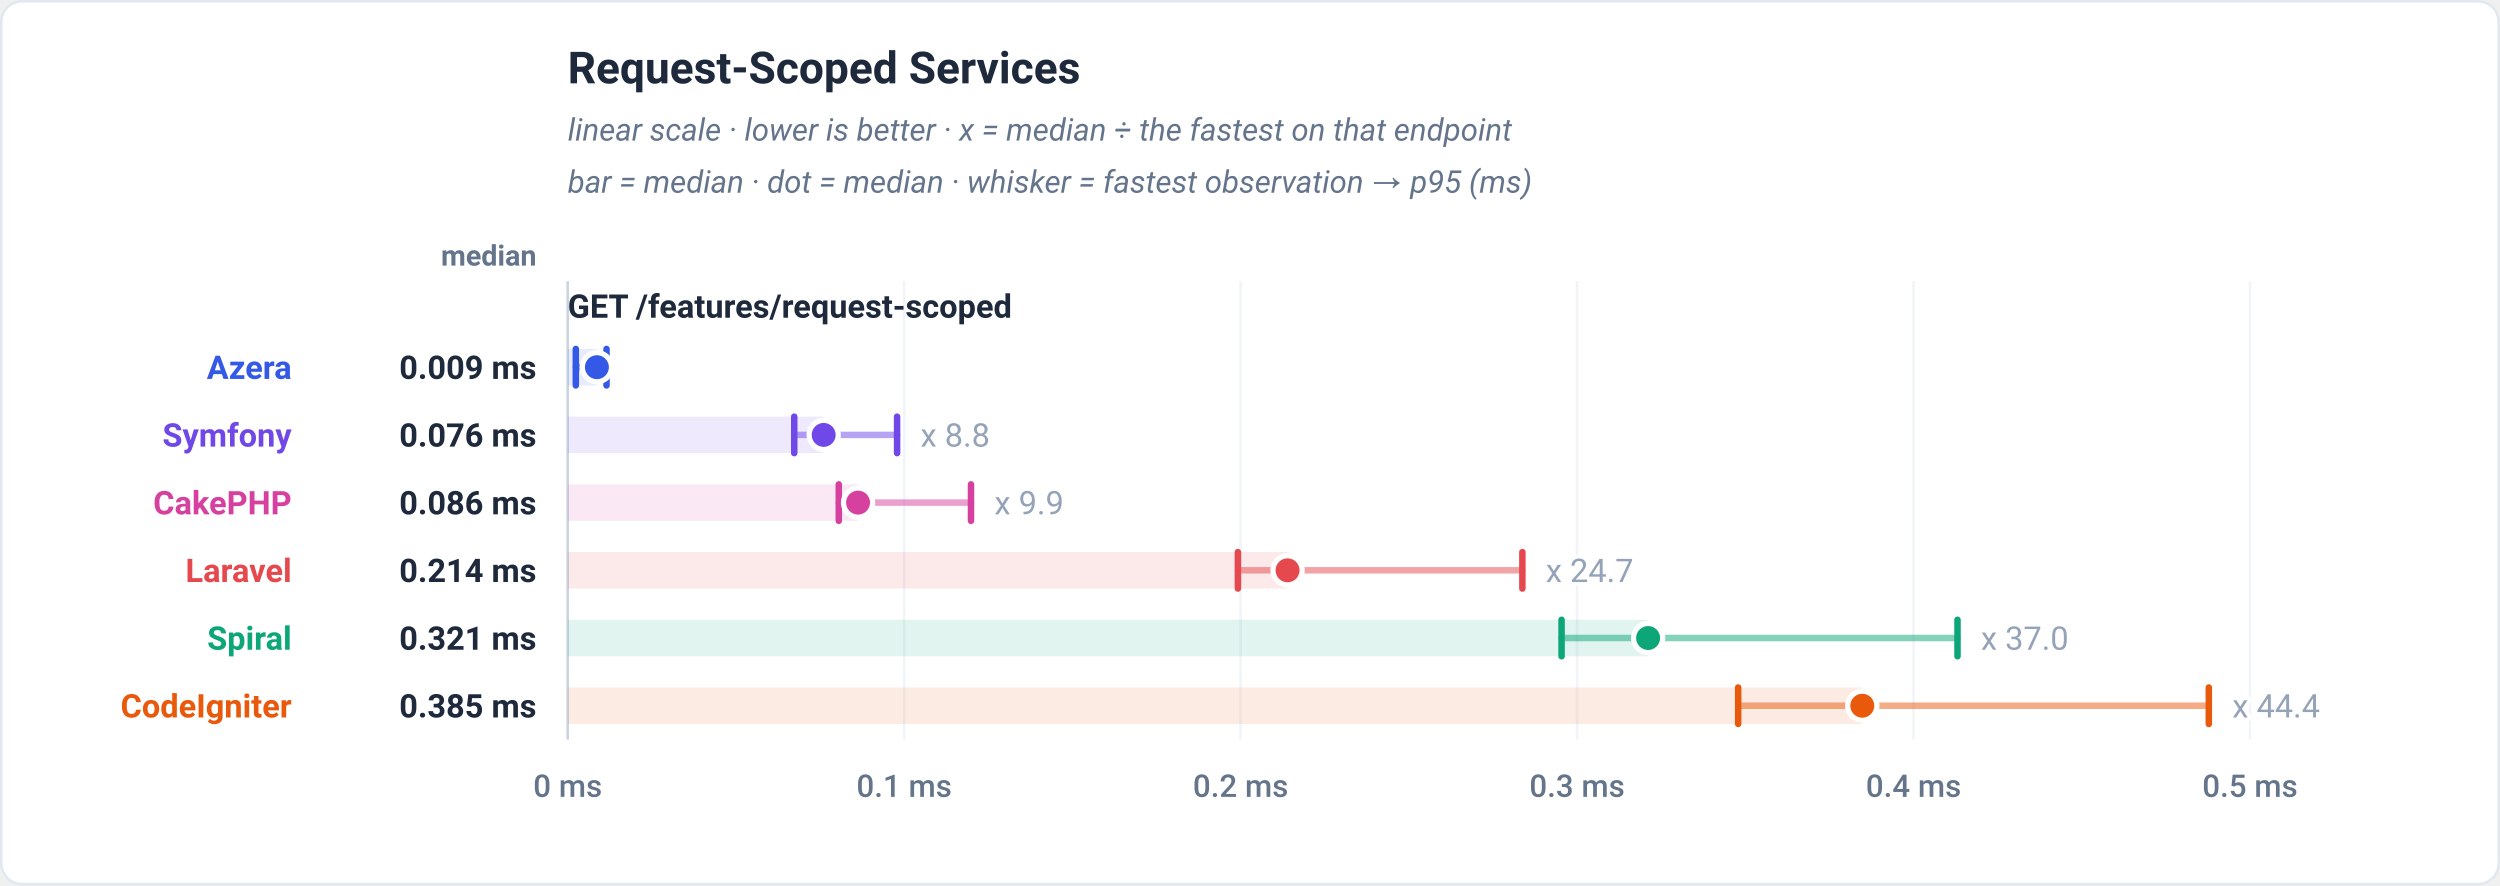
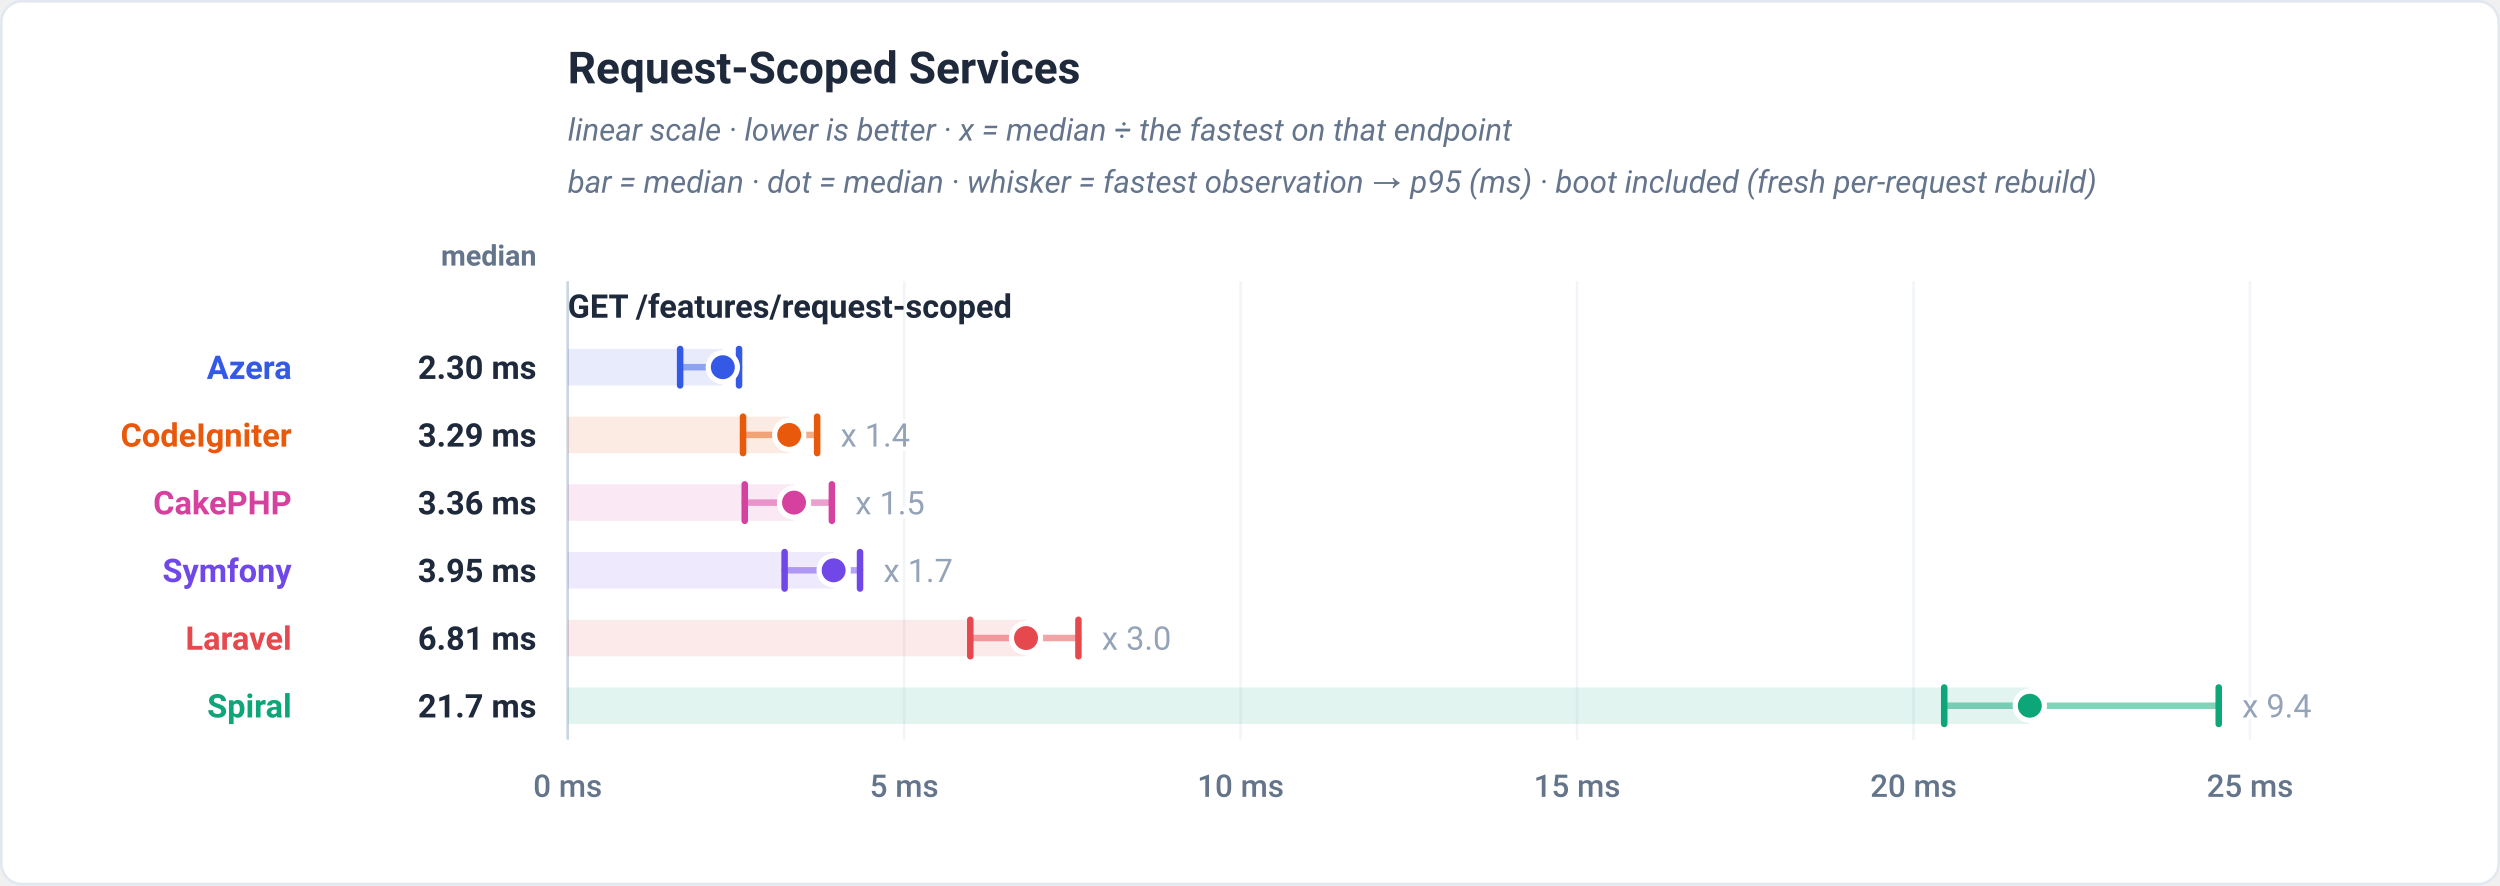
<svg xmlns="http://www.w3.org/2000/svg" viewBox="0 0 960 340" width="960" height="340" role="img" font-family="-apple-system,BlinkMacSystemFont,'Segoe UI',Roboto,Helvetica,Arial,sans-serif">
  <rect x="0.5" y="0.5" width="959" height="339" rx="8" fill="#ffffff" stroke="#e2e8f0" />
  <text x="218" y="32" font-family="-apple-system,BlinkMacSystemFont,'Segoe UI',Roboto,Helvetica,Arial,sans-serif" font-size="17" font-weight="700" fill="#1e293b" text-anchor="start">Request-Scoped Services</text>
  <text x="218" y="54" font-family="-apple-system,BlinkMacSystemFont,'Segoe UI',Roboto,Helvetica,Arial,sans-serif" font-size="12" font-weight="400" fill="#64748b" text-anchor="start" font-style="italic">linear scale · lower is better · x = median ÷ the fastest on that endpoint</text>
-   <text x="218" y="74" font-family="-apple-system,BlinkMacSystemFont,'Segoe UI',Roboto,Helvetica,Arial,sans-serif" font-size="12" font-weight="400" fill="#64748b" text-anchor="start" font-style="italic">bar = median · dot = median · whisker = fastest observation → p95 (ms)</text>
+   <text x="218" y="74" font-family="-apple-system,BlinkMacSystemFont,'Segoe UI',Roboto,Helvetica,Arial,sans-serif" font-size="12" font-weight="400" fill="#64748b" text-anchor="start" font-style="italic">bar = median · dot = median · whisker = fastest observation → p95 (ms) · boot included (fresh per-request rebuild)</text>
  <text x="206" y="102" font-family="-apple-system,BlinkMacSystemFont,'Segoe UI',Roboto,Helvetica,Arial,sans-serif" font-size="11" font-weight="600" fill="#64748b" text-anchor="end">median</text>
  <line x1="218" y1="108" x2="218" y2="284" stroke="#f1f5f9" stroke-width="1" />
  <text x="218" y="306" font-family="-apple-system,BlinkMacSystemFont,'Segoe UI',Roboto,Helvetica,Arial,sans-serif" font-size="12" font-weight="500" fill="#64748b" text-anchor="middle">0 ms</text>
  <line x1="347.2" y1="108" x2="347.2" y2="284" stroke="#f1f5f9" stroke-width="1" />
-   <text x="347.2" y="306" font-family="-apple-system,BlinkMacSystemFont,'Segoe UI',Roboto,Helvetica,Arial,sans-serif" font-size="12" font-weight="500" fill="#64748b" text-anchor="middle">0.1 ms</text>
+   <text x="347.2" y="306" font-family="-apple-system,BlinkMacSystemFont,'Segoe UI',Roboto,Helvetica,Arial,sans-serif" font-size="12" font-weight="500" fill="#64748b" text-anchor="middle">5 ms</text>
  <line x1="476.4" y1="108" x2="476.4" y2="284" stroke="#f1f5f9" stroke-width="1" />
-   <text x="476.4" y="306" font-family="-apple-system,BlinkMacSystemFont,'Segoe UI',Roboto,Helvetica,Arial,sans-serif" font-size="12" font-weight="500" fill="#64748b" text-anchor="middle">0.2 ms</text>
+   <text x="476.4" y="306" font-family="-apple-system,BlinkMacSystemFont,'Segoe UI',Roboto,Helvetica,Arial,sans-serif" font-size="12" font-weight="500" fill="#64748b" text-anchor="middle">10 ms</text>
  <line x1="605.6" y1="108" x2="605.6" y2="284" stroke="#f1f5f9" stroke-width="1" />
-   <text x="605.6" y="306" font-family="-apple-system,BlinkMacSystemFont,'Segoe UI',Roboto,Helvetica,Arial,sans-serif" font-size="12" font-weight="500" fill="#64748b" text-anchor="middle">0.3 ms</text>
+   <text x="605.6" y="306" font-family="-apple-system,BlinkMacSystemFont,'Segoe UI',Roboto,Helvetica,Arial,sans-serif" font-size="12" font-weight="500" fill="#64748b" text-anchor="middle">15 ms</text>
  <line x1="734.8" y1="108" x2="734.8" y2="284" stroke="#f1f5f9" stroke-width="1" />
-   <text x="734.8" y="306" font-family="-apple-system,BlinkMacSystemFont,'Segoe UI',Roboto,Helvetica,Arial,sans-serif" font-size="12" font-weight="500" fill="#64748b" text-anchor="middle">0.4 ms</text>
+   <text x="734.8" y="306" font-family="-apple-system,BlinkMacSystemFont,'Segoe UI',Roboto,Helvetica,Arial,sans-serif" font-size="12" font-weight="500" fill="#64748b" text-anchor="middle">20 ms</text>
  <line x1="864" y1="108" x2="864" y2="284" stroke="#f1f5f9" stroke-width="1" />
-   <text x="864" y="306" font-family="-apple-system,BlinkMacSystemFont,'Segoe UI',Roboto,Helvetica,Arial,sans-serif" font-size="12" font-weight="500" fill="#64748b" text-anchor="middle">0.5 ms</text>
+   <text x="864" y="306" font-family="-apple-system,BlinkMacSystemFont,'Segoe UI',Roboto,Helvetica,Arial,sans-serif" font-size="12" font-weight="500" fill="#64748b" text-anchor="middle">25 ms</text>
  <line x1="218" y1="108" x2="218" y2="284" stroke="#cbd5e1" stroke-width="1" />
  <text x="218" y="122" font-family="-apple-system,BlinkMacSystemFont,'Segoe UI',Roboto,Helvetica,Arial,sans-serif" font-size="12.5" font-weight="700" fill="#1e293b" text-anchor="start">GET /features/request-scoped</text>
-   <rect x="218" y="134" width="11.21" height="14" fill="#3459e6" fill-opacity="0.12" />
-   <line x1="221.11" y1="141" x2="232.9" y2="141" stroke="#3459e6" stroke-width="2.5" stroke-linecap="round" opacity="0.5" />
-   <line x1="221.11" y1="134" x2="221.11" y2="148" stroke="#3459e6" stroke-width="2.5" stroke-linecap="round" />
-   <line x1="232.9" y1="134" x2="232.9" y2="148" stroke="#3459e6" stroke-width="2.5" stroke-linecap="round" />
-   <circle cx="229.21" cy="141" r="5.6" fill="#3459e6" stroke="#ffffff" stroke-width="2" />
+   <rect x="218" y="134" width="59.56" height="14" fill="#3459e6" fill-opacity="0.12" />
+   <line x1="261.17" y1="141" x2="283.79" y2="141" stroke="#3459e6" stroke-width="2.5" stroke-linecap="round" opacity="0.5" />
+   <line x1="261.17" y1="134" x2="261.17" y2="148" stroke="#3459e6" stroke-width="2.5" stroke-linecap="round" />
+   <line x1="283.79" y1="134" x2="283.79" y2="148" stroke="#3459e6" stroke-width="2.5" stroke-linecap="round" />
+   <circle cx="277.56" cy="141" r="5.6" fill="#3459e6" stroke="#ffffff" stroke-width="2" />
  <text x="112" y="145.5" font-family="-apple-system,BlinkMacSystemFont,'Segoe UI',Roboto,Helvetica,Arial,sans-serif" font-size="12.5" font-weight="700" fill="#3459e6" text-anchor="end">Azera</text>
-   <text x="206" y="145.5" font-family="-apple-system,BlinkMacSystemFont,'Segoe UI',Roboto,Helvetica,Arial,sans-serif" font-size="12.5" font-weight="700" fill="#1e293b" text-anchor="end">0.009 ms</text>
-   <rect x="218" y="160" width="98.29" height="14" fill="#7048e8" fill-opacity="0.12" />
-   <line x1="304.99" y1="167" x2="344.48" y2="167" stroke="#7048e8" stroke-width="2.5" stroke-linecap="round" opacity="0.5" />
-   <line x1="304.99" y1="160" x2="304.99" y2="174" stroke="#7048e8" stroke-width="2.5" stroke-linecap="round" />
-   <line x1="344.48" y1="160" x2="344.48" y2="174" stroke="#7048e8" stroke-width="2.5" stroke-linecap="round" />
-   <circle cx="316.29" cy="167" r="5.6" fill="#7048e8" stroke="#ffffff" stroke-width="2" />
-   <text x="353.48" y="171.5" font-family="-apple-system,BlinkMacSystemFont,'Segoe UI',Roboto,Helvetica,Arial,sans-serif" font-size="12.5" font-weight="400" fill="#94a3b8" text-anchor="start" stroke="#ffffff" stroke-width="3" paint-order="stroke" stroke-linejoin="round">x 8.8</text>
-   <text x="112" y="171.5" font-family="-apple-system,BlinkMacSystemFont,'Segoe UI',Roboto,Helvetica,Arial,sans-serif" font-size="12.5" font-weight="700" fill="#7048e8" text-anchor="end">Symfony</text>
-   <text x="206" y="171.5" font-family="-apple-system,BlinkMacSystemFont,'Segoe UI',Roboto,Helvetica,Arial,sans-serif" font-size="12.5" font-weight="700" fill="#1e293b" text-anchor="end">0.076 ms</text>
-   <rect x="218" y="186" width="111.49" height="14" fill="#d6409f" fill-opacity="0.12" />
-   <line x1="322.09" y1="193" x2="372.86" y2="193" stroke="#d6409f" stroke-width="2.5" stroke-linecap="round" opacity="0.5" />
-   <line x1="322.09" y1="186" x2="322.09" y2="200" stroke="#d6409f" stroke-width="2.5" stroke-linecap="round" />
-   <line x1="372.86" y1="186" x2="372.86" y2="200" stroke="#d6409f" stroke-width="2.5" stroke-linecap="round" />
-   <circle cx="329.49" cy="193" r="5.6" fill="#d6409f" stroke="#ffffff" stroke-width="2" />
-   <text x="381.86" y="197.5" font-family="-apple-system,BlinkMacSystemFont,'Segoe UI',Roboto,Helvetica,Arial,sans-serif" font-size="12.5" font-weight="400" fill="#94a3b8" text-anchor="start" stroke="#ffffff" stroke-width="3" paint-order="stroke" stroke-linejoin="round">x 9.9</text>
+   <text x="206" y="145.5" font-family="-apple-system,BlinkMacSystemFont,'Segoe UI',Roboto,Helvetica,Arial,sans-serif" font-size="12.5" font-weight="700" fill="#1e293b" text-anchor="end">2.30 ms</text>
+   <rect x="218" y="160" width="85.05" height="14" fill="#e8590c" fill-opacity="0.12" />
+   <line x1="285.32" y1="167" x2="313.78" y2="167" stroke="#e8590c" stroke-width="2.5" stroke-linecap="round" opacity="0.5" />
+   <line x1="285.32" y1="160" x2="285.32" y2="174" stroke="#e8590c" stroke-width="2.5" stroke-linecap="round" />
+   <line x1="313.78" y1="160" x2="313.78" y2="174" stroke="#e8590c" stroke-width="2.5" stroke-linecap="round" />
+   <circle cx="303.05" cy="167" r="5.6" fill="#e8590c" stroke="#ffffff" stroke-width="2" />
+   <text x="322.78" y="171.5" font-family="-apple-system,BlinkMacSystemFont,'Segoe UI',Roboto,Helvetica,Arial,sans-serif" font-size="12.5" font-weight="400" fill="#94a3b8" text-anchor="start" stroke="#ffffff" stroke-width="3" paint-order="stroke" stroke-linejoin="round">x 1.4</text>
+   <text x="112" y="171.5" font-family="-apple-system,BlinkMacSystemFont,'Segoe UI',Roboto,Helvetica,Arial,sans-serif" font-size="12.5" font-weight="700" fill="#e8590c" text-anchor="end">CodeIgniter</text>
+   <text x="206" y="171.5" font-family="-apple-system,BlinkMacSystemFont,'Segoe UI',Roboto,Helvetica,Arial,sans-serif" font-size="12.5" font-weight="700" fill="#1e293b" text-anchor="end">3.29 ms</text>
+   <rect x="218" y="186" width="86.9" height="14" fill="#d6409f" fill-opacity="0.12" />
+   <line x1="285.98" y1="193" x2="319.44" y2="193" stroke="#d6409f" stroke-width="2.5" stroke-linecap="round" opacity="0.5" />
+   <line x1="285.98" y1="186" x2="285.98" y2="200" stroke="#d6409f" stroke-width="2.5" stroke-linecap="round" />
+   <line x1="319.44" y1="186" x2="319.44" y2="200" stroke="#d6409f" stroke-width="2.5" stroke-linecap="round" />
+   <circle cx="304.9" cy="193" r="5.6" fill="#d6409f" stroke="#ffffff" stroke-width="2" />
+   <text x="328.44" y="197.5" font-family="-apple-system,BlinkMacSystemFont,'Segoe UI',Roboto,Helvetica,Arial,sans-serif" font-size="12.5" font-weight="400" fill="#94a3b8" text-anchor="start" stroke="#ffffff" stroke-width="3" paint-order="stroke" stroke-linejoin="round">x 1.5</text>
  <text x="112" y="197.5" font-family="-apple-system,BlinkMacSystemFont,'Segoe UI',Roboto,Helvetica,Arial,sans-serif" font-size="12.5" font-weight="700" fill="#d6409f" text-anchor="end">CakePHP</text>
-   <text x="206" y="197.5" font-family="-apple-system,BlinkMacSystemFont,'Segoe UI',Roboto,Helvetica,Arial,sans-serif" font-size="12.5" font-weight="700" fill="#1e293b" text-anchor="end">0.086 ms</text>
-   <rect x="218" y="212" width="276.42" height="14" fill="#e5484d" fill-opacity="0.12" />
-   <line x1="475.35" y1="219" x2="584.59" y2="219" stroke="#e5484d" stroke-width="2.5" stroke-linecap="round" opacity="0.5" />
-   <line x1="475.35" y1="212" x2="475.35" y2="226" stroke="#e5484d" stroke-width="2.5" stroke-linecap="round" />
-   <line x1="584.59" y1="212" x2="584.59" y2="226" stroke="#e5484d" stroke-width="2.5" stroke-linecap="round" />
-   <circle cx="494.42" cy="219" r="5.6" fill="#e5484d" stroke="#ffffff" stroke-width="2" />
-   <text x="593.59" y="223.5" font-family="-apple-system,BlinkMacSystemFont,'Segoe UI',Roboto,Helvetica,Arial,sans-serif" font-size="12.5" font-weight="400" fill="#94a3b8" text-anchor="start" stroke="#ffffff" stroke-width="3" paint-order="stroke" stroke-linejoin="round">x 24.7</text>
-   <text x="112" y="223.5" font-family="-apple-system,BlinkMacSystemFont,'Segoe UI',Roboto,Helvetica,Arial,sans-serif" font-size="12.5" font-weight="700" fill="#e5484d" text-anchor="end">Laravel</text>
-   <text x="206" y="223.5" font-family="-apple-system,BlinkMacSystemFont,'Segoe UI',Roboto,Helvetica,Arial,sans-serif" font-size="12.5" font-weight="700" fill="#1e293b" text-anchor="end">0.214 ms</text>
-   <rect x="218" y="238" width="414.87" height="14" fill="#0ca678" fill-opacity="0.12" />
-   <line x1="599.64" y1="245" x2="751.68" y2="245" stroke="#0ca678" stroke-width="2.5" stroke-linecap="round" opacity="0.5" />
-   <line x1="599.64" y1="238" x2="599.64" y2="252" stroke="#0ca678" stroke-width="2.5" stroke-linecap="round" />
-   <line x1="751.68" y1="238" x2="751.68" y2="252" stroke="#0ca678" stroke-width="2.5" stroke-linecap="round" />
-   <circle cx="632.87" cy="245" r="5.6" fill="#0ca678" stroke="#ffffff" stroke-width="2" />
-   <text x="760.68" y="249.5" font-family="-apple-system,BlinkMacSystemFont,'Segoe UI',Roboto,Helvetica,Arial,sans-serif" font-size="12.5" font-weight="400" fill="#94a3b8" text-anchor="start" stroke="#ffffff" stroke-width="3" paint-order="stroke" stroke-linejoin="round">x 37.0</text>
-   <text x="112" y="249.5" font-family="-apple-system,BlinkMacSystemFont,'Segoe UI',Roboto,Helvetica,Arial,sans-serif" font-size="12.5" font-weight="700" fill="#0ca678" text-anchor="end">Spiral</text>
-   <text x="206" y="249.5" font-family="-apple-system,BlinkMacSystemFont,'Segoe UI',Roboto,Helvetica,Arial,sans-serif" font-size="12.5" font-weight="700" fill="#1e293b" text-anchor="end">0.321 ms</text>
-   <rect x="218" y="264" width="497.12" height="14" fill="#e8590c" fill-opacity="0.12" />
-   <line x1="667.46" y1="271" x2="848.19" y2="271" stroke="#e8590c" stroke-width="2.5" stroke-linecap="round" opacity="0.5" />
-   <line x1="667.46" y1="264" x2="667.46" y2="278" stroke="#e8590c" stroke-width="2.5" stroke-linecap="round" />
-   <line x1="848.19" y1="264" x2="848.19" y2="278" stroke="#e8590c" stroke-width="2.5" stroke-linecap="round" />
-   <circle cx="715.12" cy="271" r="5.6" fill="#e8590c" stroke="#ffffff" stroke-width="2" />
-   <text x="857.19" y="275.5" font-family="-apple-system,BlinkMacSystemFont,'Segoe UI',Roboto,Helvetica,Arial,sans-serif" font-size="12.5" font-weight="400" fill="#94a3b8" text-anchor="start" stroke="#ffffff" stroke-width="3" paint-order="stroke" stroke-linejoin="round">x 44.4</text>
-   <text x="112" y="275.5" font-family="-apple-system,BlinkMacSystemFont,'Segoe UI',Roboto,Helvetica,Arial,sans-serif" font-size="12.5" font-weight="700" fill="#e8590c" text-anchor="end">CodeIgniter</text>
-   <text x="206" y="275.5" font-family="-apple-system,BlinkMacSystemFont,'Segoe UI',Roboto,Helvetica,Arial,sans-serif" font-size="12.5" font-weight="700" fill="#1e293b" text-anchor="end">0.385 ms</text>
+   <text x="206" y="197.5" font-family="-apple-system,BlinkMacSystemFont,'Segoe UI',Roboto,Helvetica,Arial,sans-serif" font-size="12.5" font-weight="700" fill="#1e293b" text-anchor="end">3.36 ms</text>
+   <rect x="218" y="212" width="102.12" height="14" fill="#7048e8" fill-opacity="0.12" />
+   <line x1="301.29" y1="219" x2="330.25" y2="219" stroke="#7048e8" stroke-width="2.5" stroke-linecap="round" opacity="0.5" />
+   <line x1="301.29" y1="212" x2="301.29" y2="226" stroke="#7048e8" stroke-width="2.5" stroke-linecap="round" />
+   <line x1="330.25" y1="212" x2="330.25" y2="226" stroke="#7048e8" stroke-width="2.5" stroke-linecap="round" />
+   <circle cx="320.12" cy="219" r="5.6" fill="#7048e8" stroke="#ffffff" stroke-width="2" />
+   <text x="339.25" y="223.5" font-family="-apple-system,BlinkMacSystemFont,'Segoe UI',Roboto,Helvetica,Arial,sans-serif" font-size="12.5" font-weight="400" fill="#94a3b8" text-anchor="start" stroke="#ffffff" stroke-width="3" paint-order="stroke" stroke-linejoin="round">x 1.7</text>
+   <text x="112" y="223.5" font-family="-apple-system,BlinkMacSystemFont,'Segoe UI',Roboto,Helvetica,Arial,sans-serif" font-size="12.5" font-weight="700" fill="#7048e8" text-anchor="end">Symfony</text>
+   <text x="206" y="223.5" font-family="-apple-system,BlinkMacSystemFont,'Segoe UI',Roboto,Helvetica,Arial,sans-serif" font-size="12.5" font-weight="700" fill="#1e293b" text-anchor="end">3.95 ms</text>
+   <rect x="218" y="238" width="175.98" height="14" fill="#e5484d" fill-opacity="0.12" />
+   <line x1="372.59" y1="245" x2="414.12" y2="245" stroke="#e5484d" stroke-width="2.5" stroke-linecap="round" opacity="0.5" />
+   <line x1="372.59" y1="238" x2="372.59" y2="252" stroke="#e5484d" stroke-width="2.5" stroke-linecap="round" />
+   <line x1="414.12" y1="238" x2="414.12" y2="252" stroke="#e5484d" stroke-width="2.5" stroke-linecap="round" />
+   <circle cx="393.98" cy="245" r="5.6" fill="#e5484d" stroke="#ffffff" stroke-width="2" />
+   <text x="423.12" y="249.5" font-family="-apple-system,BlinkMacSystemFont,'Segoe UI',Roboto,Helvetica,Arial,sans-serif" font-size="12.5" font-weight="400" fill="#94a3b8" text-anchor="start" stroke="#ffffff" stroke-width="3" paint-order="stroke" stroke-linejoin="round">x 3.0</text>
+   <text x="112" y="249.5" font-family="-apple-system,BlinkMacSystemFont,'Segoe UI',Roboto,Helvetica,Arial,sans-serif" font-size="12.5" font-weight="700" fill="#e5484d" text-anchor="end">Laravel</text>
+   <text x="206" y="249.5" font-family="-apple-system,BlinkMacSystemFont,'Segoe UI',Roboto,Helvetica,Arial,sans-serif" font-size="12.5" font-weight="700" fill="#1e293b" text-anchor="end">6.81 ms</text>
+   <rect x="218" y="264" width="561.44" height="14" fill="#0ca678" fill-opacity="0.12" />
+   <line x1="746.58" y1="271" x2="851.99" y2="271" stroke="#0ca678" stroke-width="2.5" stroke-linecap="round" opacity="0.5" />
+   <line x1="746.58" y1="264" x2="746.58" y2="278" stroke="#0ca678" stroke-width="2.5" stroke-linecap="round" />
+   <line x1="851.99" y1="264" x2="851.99" y2="278" stroke="#0ca678" stroke-width="2.5" stroke-linecap="round" />
+   <circle cx="779.44" cy="271" r="5.6" fill="#0ca678" stroke="#ffffff" stroke-width="2" />
+   <text x="860.99" y="275.5" font-family="-apple-system,BlinkMacSystemFont,'Segoe UI',Roboto,Helvetica,Arial,sans-serif" font-size="12.5" font-weight="400" fill="#94a3b8" text-anchor="start" stroke="#ffffff" stroke-width="3" paint-order="stroke" stroke-linejoin="round">x 9.4</text>
+   <text x="112" y="275.5" font-family="-apple-system,BlinkMacSystemFont,'Segoe UI',Roboto,Helvetica,Arial,sans-serif" font-size="12.5" font-weight="700" fill="#0ca678" text-anchor="end">Spiral</text>
+   <text x="206" y="275.5" font-family="-apple-system,BlinkMacSystemFont,'Segoe UI',Roboto,Helvetica,Arial,sans-serif" font-size="12.5" font-weight="700" fill="#1e293b" text-anchor="end">21.7 ms</text>
</svg>
